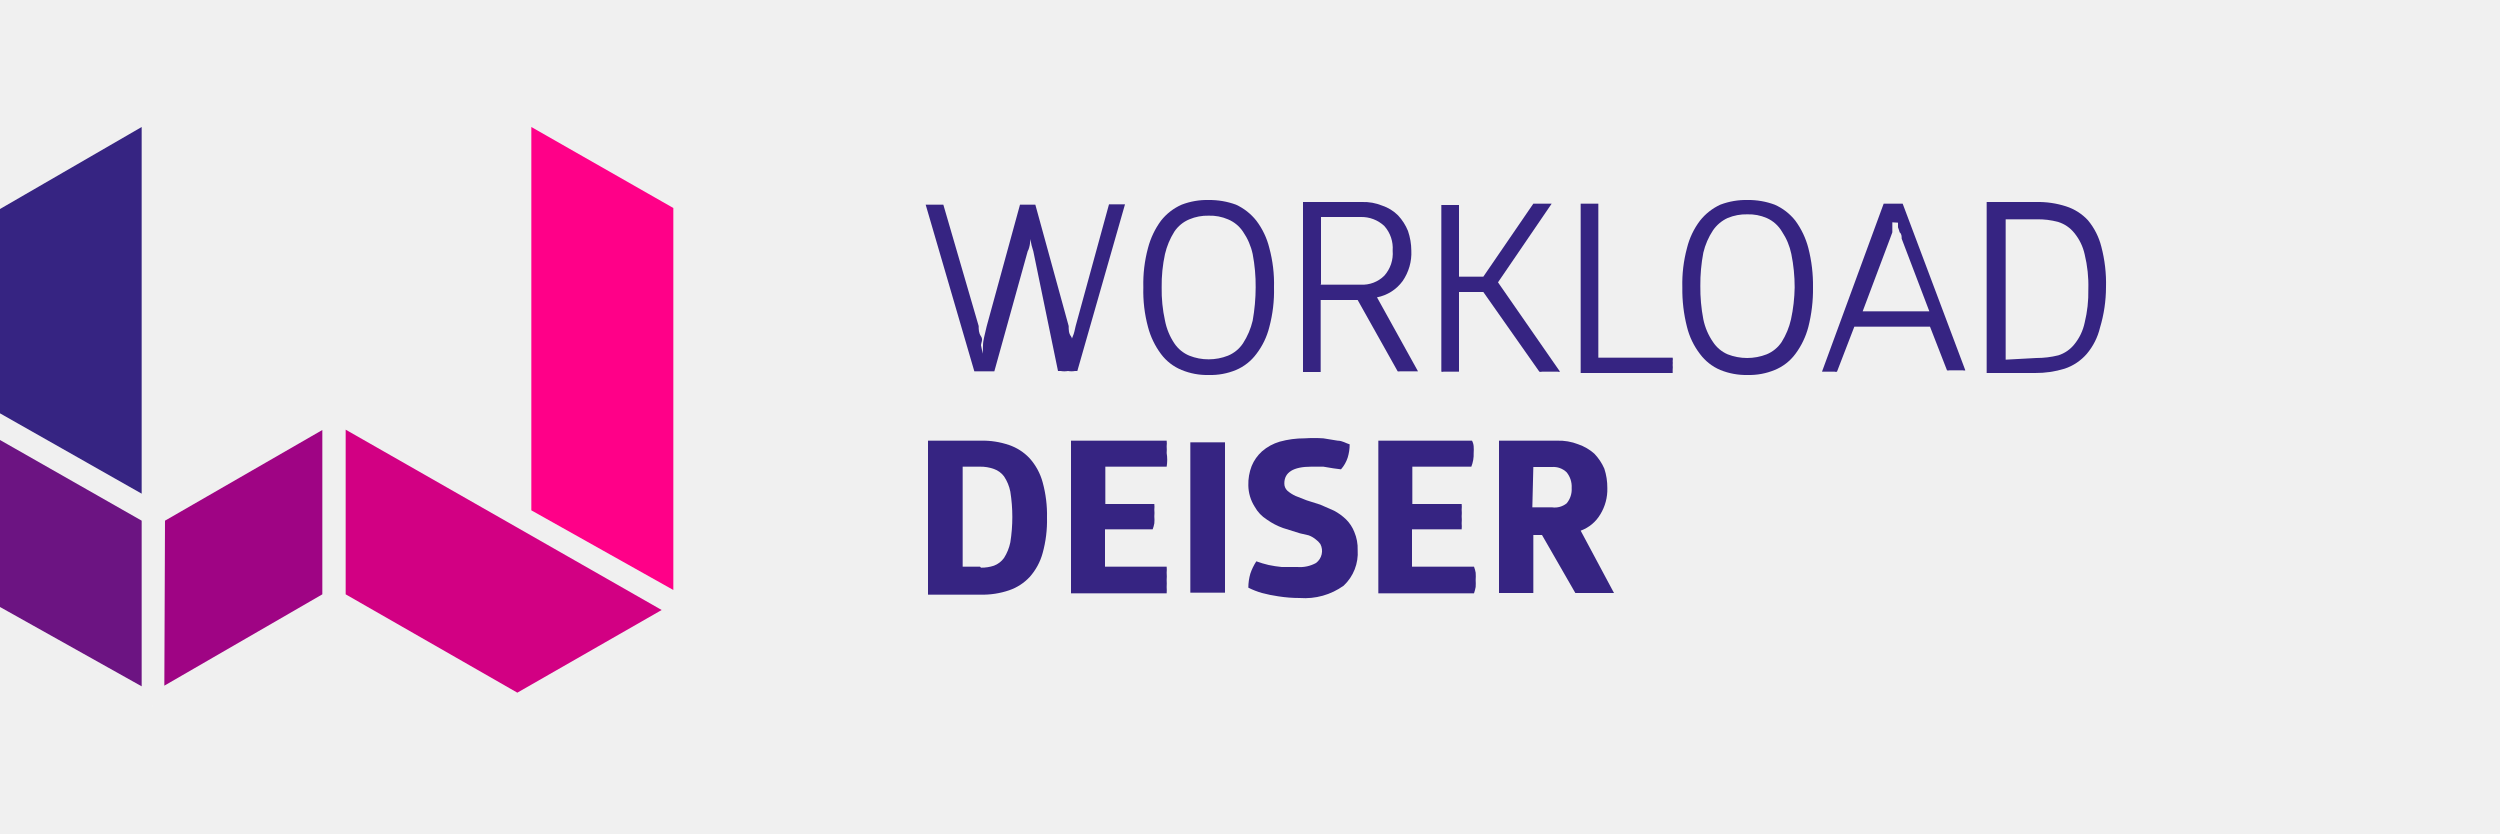
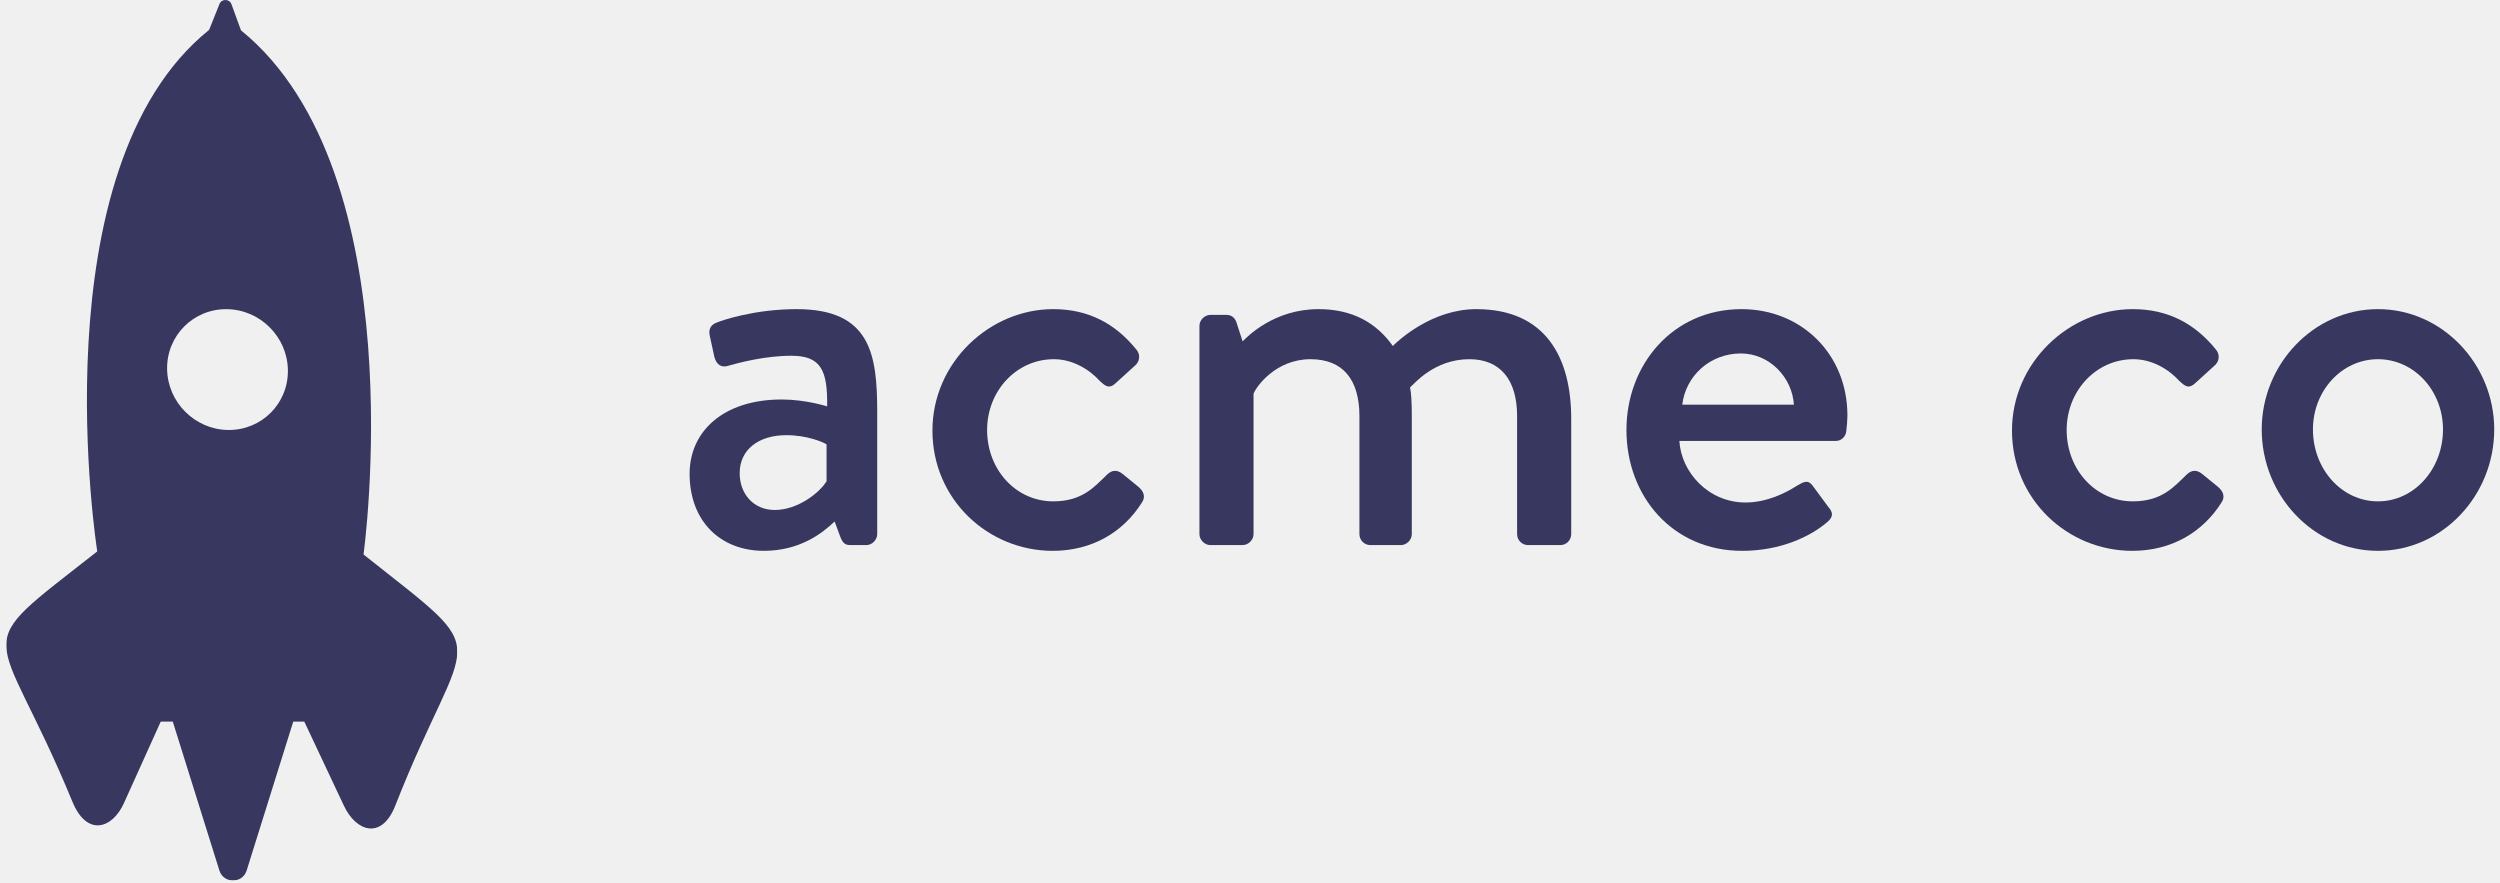
- <svg xmlns="http://www.w3.org/2000/svg" viewBox="0 0 75 25">
-   <g fill="#362482">
-     <path d="m31 7.54a2.18 2.18 0 0 1 -.09-.37c0-.1 0-.2 0-.27a2.15 2.15 0 0 1 0-.23.7.7 0 0 1 0 .23v.27s0 .23-.08.37l-1 3.6h-.14-.35-.11l-1.46-5h.06.4.07l1.06 3.64c0 .1 0 .21.07.31s0 .19 0 .27a2.27 2.27 0 0 0 .06.25 2.42 2.42 0 0 1 0-.25c0-.15.06-.34.11-.57l1-3.65h.07.33.06l1 3.64c0 .11 0 .22.07.31s0 .19 0 .27v.24a2.08 2.08 0 0 1 0-.23c0-.08 0-.16.05-.27s.06-.2.09-.32l1-3.65h.06.36.06l-1.43 5h-.07a.58.58 0 0 1 -.21 0 .61.61 0 0 1 -.22 0h-.08z" />
-     <path d="m34.3 8.62a4.11 4.11 0 0 1 .14-1.18 2.41 2.41 0 0 1 .39-.82 1.62 1.62 0 0 1 .62-.48 2.12 2.12 0 0 1 .81-.14 2.31 2.31 0 0 1 .82.14 1.67 1.67 0 0 1 .61.48 2.24 2.24 0 0 1 .39.82 4.11 4.11 0 0 1 .14 1.18 4.18 4.18 0 0 1 -.14 1.19 2.19 2.19 0 0 1 -.39.81 1.48 1.48 0 0 1 -.61.48 2 2 0 0 1 -.82.15 2 2 0 0 1 -.81-.15 1.45 1.45 0 0 1 -.62-.48 2.35 2.35 0 0 1 -.39-.81 4.13 4.13 0 0 1 -.14-1.19zm3.37 0a5.09 5.09 0 0 0 -.09-1 1.88 1.88 0 0 0 -.29-.67 1 1 0 0 0 -.45-.37 1.36 1.36 0 0 0 -.58-.11 1.4 1.4 0 0 0 -.58.11 1 1 0 0 0 -.45.37 2.21 2.21 0 0 0 -.28.67 4.41 4.41 0 0 0 -.1 1 4.3 4.3 0 0 0 .1 1 1.86 1.86 0 0 0 .28.68 1 1 0 0 0 .45.37 1.54 1.54 0 0 0 .58.11 1.58 1.58 0 0 0 .58-.11 1 1 0 0 0 .45-.37 2.17 2.17 0 0 0 .29-.68 5.74 5.74 0 0 0 .09-1z" />
-     <path d="m40.86 6.06a1.48 1.48 0 0 1 .61.11 1.2 1.2 0 0 1 .47.29 1.51 1.51 0 0 1 .3.47 1.87 1.87 0 0 1 .1.59 1.48 1.48 0 0 1 -.26.91 1.24 1.24 0 0 1 -.77.49l1.23 2.22h-.07-.23-.24a.15.15 0 0 1 -.07 0l-1.2-2.14h-1.11v2.16h-.06-.19-.22-.06v-5.1zm-1.24 2.48h1.2a.93.93 0 0 0 .71-.27 1 1 0 0 0 .25-.75 1 1 0 0 0 -.25-.74 1 1 0 0 0 -.71-.27h-1.19v2z" />
-     <path d="m46 6.11h.11.32.12l-1.61 2.36 1.86 2.68a.11.11 0 0 1 -.07 0h-.23-.24a.11.11 0 0 1 -.08 0l-1.68-2.39h-.73v2.39h-.06-.2-.2a.11.11 0 0 1 -.07 0v-5h.08.39.06v2.15h.73z" />
-     <path d="m47.42 6.11h.06.4.07v4.62h2.23a.22.22 0 0 1 0 .1.49.49 0 0 1 0 .12.57.57 0 0 1 0 .14.87.87 0 0 1 0 .1h-2.76z" />
-     <path d="m50.47 8.62a4.11 4.11 0 0 1 .14-1.18 2.24 2.24 0 0 1 .39-.82 1.67 1.67 0 0 1 .61-.48 2.17 2.17 0 0 1 .82-.14 2.25 2.25 0 0 1 .81.14 1.62 1.62 0 0 1 .62.48 2.41 2.41 0 0 1 .39.82 4.49 4.49 0 0 1 .14 1.18 4.57 4.57 0 0 1 -.14 1.19 2.35 2.35 0 0 1 -.39.81 1.45 1.45 0 0 1 -.62.48 2 2 0 0 1 -.81.15 2.07 2.07 0 0 1 -.82-.15 1.48 1.48 0 0 1 -.61-.48 2.19 2.19 0 0 1 -.39-.81 4.52 4.52 0 0 1 -.14-1.19zm3.37 0a5 5 0 0 0 -.1-1 1.88 1.88 0 0 0 -.28-.67 1 1 0 0 0 -.46-.41 1.36 1.36 0 0 0 -.58-.11 1.44 1.44 0 0 0 -.59.11 1.08 1.08 0 0 0 -.44.37 2.08 2.08 0 0 0 -.29.67 5.09 5.09 0 0 0 -.09 1 5 5 0 0 0 .09 1 1.86 1.86 0 0 0 .29.68 1 1 0 0 0 .44.37 1.61 1.61 0 0 0 1.17 0 1 1 0 0 0 .45-.37 2.18 2.18 0 0 0 .28-.68 4.87 4.87 0 0 0 .11-.96z" />
-     <path d="m56.51 6.11h.07.42.08l1.88 5a.09.09 0 0 1 -.07 0h-.22-.19a.11.11 0 0 1 -.07 0l-.51-1.31h-2.27l-.52 1.35a.09.09 0 0 1 -.07 0h-.19-.19a.05.05 0 0 1 0 0zm.26.56v.14s0 .1 0 .16l-.07.19-.82 2.18h2l-.83-2.18c0-.07 0-.14-.06-.19a1.31 1.31 0 0 0 -.05-.15v-.14z" />
-     <path d="m61.09 6.06a2.73 2.73 0 0 1 .89.13 1.53 1.53 0 0 1 .66.42 2 2 0 0 1 .4.79 4.31 4.31 0 0 1 .14 1.22 4.23 4.23 0 0 1 -.18 1.21 1.9 1.9 0 0 1 -.4.79 1.51 1.51 0 0 1 -.66.44 2.93 2.93 0 0 1 -.89.13h-1.45v-5.13zm0 4.68a2.71 2.71 0 0 0 .66-.08 1 1 0 0 0 .48-.33 1.52 1.52 0 0 0 .31-.65 3.83 3.83 0 0 0 .11-1 3.93 3.93 0 0 0 -.11-1.05 1.53 1.53 0 0 0 -.31-.64 1 1 0 0 0 -.48-.33 2.25 2.25 0 0 0 -.66-.08h-.92v4.21z" />
-     <path d="m29.43 13.22a2.43 2.43 0 0 1 .84.13 1.51 1.51 0 0 1 .62.4 1.77 1.77 0 0 1 .39.72 3.7 3.7 0 0 1 .13 1.06 3.66 3.66 0 0 1 -.13 1.06 1.78 1.78 0 0 1 -.39.72 1.51 1.51 0 0 1 -.62.4 2.47 2.47 0 0 1 -.84.13h-1.59v-4.62zm0 3.81a1.18 1.18 0 0 0 .39-.06.66.66 0 0 0 .3-.23 1.39 1.39 0 0 0 .19-.47 4.84 4.84 0 0 0 0-1.52 1.25 1.25 0 0 0 -.19-.46.64.64 0 0 0 -.3-.22 1.18 1.18 0 0 0 -.42-.07h-.52v3h.52z" />
-     <path d="m35 13.22a.71.71 0 0 1 0 .17 1.36 1.36 0 0 1 0 .2 1.27 1.27 0 0 1 0 .41h-1.84v1.12h1.47a.85.85 0 0 1 0 .17 1.12 1.12 0 0 1 0 .2 1.25 1.25 0 0 1 0 .21 1 1 0 0 1 -.05.18h-1.43v1.12h1.85a1 1 0 0 1 0 .18 1.46 1.46 0 0 1 0 .22 1.77 1.77 0 0 1 0 .21 1.33 1.33 0 0 1 0 .19h-2.87v-4.58z" />
-     <path d="m35.72 13.27h.14.16.42.17.14v4.51h-.14-.17-.44-.16-.13v-4.51z" />
-     <path d="m37.45 14.56a1.5 1.5 0 0 1 .1-.58 1.22 1.22 0 0 1 .31-.44 1.42 1.42 0 0 1 .53-.29 2.78 2.78 0 0 1 .75-.1 4.39 4.39 0 0 1 .56 0l.43.07c.14 0 .25.08.36.11a1.34 1.34 0 0 1 -.06.4 1 1 0 0 1 -.2.35l-.23-.03-.3-.05h-.36c-.54 0-.81.17-.81.5a.29.29 0 0 0 .09.22 1 1 0 0 0 .25.16l.33.13.41.13.41.18a1.58 1.58 0 0 1 .36.26 1.09 1.09 0 0 1 .25.38 1.27 1.27 0 0 1 .1.54 1.34 1.34 0 0 1 -.42 1.07 2 2 0 0 1 -1.32.37 4.06 4.06 0 0 1 -.64-.05 4.19 4.19 0 0 1 -.49-.1 2.34 2.34 0 0 1 -.41-.16 1.52 1.52 0 0 1 .06-.42 1.59 1.59 0 0 1 .18-.37 3.25 3.25 0 0 0 .37.11 3.59 3.59 0 0 0 .39.06h.47a1 1 0 0 0 .56-.12.45.45 0 0 0 .13-.57.62.62 0 0 0 -.14-.14.72.72 0 0 0 -.21-.12l-.26-.06-.51-.16a2 2 0 0 1 -.48-.25 1.07 1.07 0 0 1 -.37-.39 1.22 1.22 0 0 1 -.19-.64z" />
-     <path d="m44.16 13.22a.42.42 0 0 1 .05.17 1.36 1.36 0 0 1 0 .2 1 1 0 0 1 -.07.41h-1.77v1.12h1.48a.85.85 0 0 1 0 .17 1.12 1.12 0 0 1 0 .2 1.25 1.25 0 0 1 0 .21 1 1 0 0 1 0 .18h-1.49v1.12h1.86a1 1 0 0 1 .05.18 1.5 1.5 0 0 1 0 .22 1.65 1.65 0 0 1 0 .21 1.33 1.33 0 0 1 -.05.19h-2.87v-4.58z" />
-     <path d="m46.71 13.22a1.59 1.59 0 0 1 .64.11 1.41 1.41 0 0 1 .48.28 1.54 1.54 0 0 1 .3.45 1.81 1.81 0 0 1 .09.58 1.43 1.43 0 0 1 -.21.79 1.13 1.13 0 0 1 -.59.49l1 1.87h-.16-.18-.49-.18-.15l-1-1.74h-.26v1.74h-.13-.16-.45-.17-.12v-4.57zm-.74 2h.59a.57.57 0 0 0 .44-.12.65.65 0 0 0 .15-.46.68.68 0 0 0 -.15-.47.57.57 0 0 0 -.44-.16h-.56z" />
+ <svg xmlns="http://www.w3.org/2000/svg" height="83" viewBox="0 0 235 83" width="235">
+   <mask id="a" fill="#fff">
+     <path d="m42.986 0h-42.396v82.766h42.396z" fill="#fff" fill-rule="evenodd" />
+   </mask>
+   <g fill="none" fill-rule="evenodd">
+     <g fill="#373760" transform="translate(64 29)">
+       <path d="m8.829 18.938c2.163 0 4.219-1.623 4.869-2.705v-3.462c-.325-.216-1.84-.865-3.787-.865-2.597 0-4.382 1.352-4.382 3.57 0 1.947 1.299 3.462 3.3 3.462m.649-10.386c2.272 0 4.274.649 4.274.649.053-3.408-.596-4.76-3.355-4.76-2.488 0-4.922.649-6.058.973-.649.162-1.028-.27-1.19-.865l-.433-2.002c-.162-.703.216-1.082.703-1.244.379-.163 3.462-1.244 7.466-1.244 6.924 0 7.573 4.219 7.573 9.629v11.521c0 .542-.488 1.029-1.028 1.029h-1.515c-.487 0-.703-.217-.919-.758l-.541-1.46c-1.191 1.136-3.3 2.758-6.654 2.758-4.057 0-6.978-2.758-6.978-7.248 0-3.949 3.137-6.978 8.655-6.978" />
+       <path d="m35.009.059c3.3 0 5.842 1.352 7.844 3.84.378.488.27 1.137-.217 1.515l-1.785 1.623c-.649.595-1.028.163-1.46-.216-.974-1.082-2.543-2.056-4.328-2.056-3.516 0-6.275 2.976-6.275 6.654 0 3.732 2.705 6.708 6.221 6.708 2.759 0 3.895-1.407 5.031-2.488.487-.488.973-.488 1.46-.109l1.461 1.19c.541.433.757.974.379 1.515-1.732 2.759-4.652 4.544-8.385 4.544-6.059 0-11.306-4.815-11.306-11.306 0-6.383 5.356-11.414 11.36-11.414" />
+       <path d="m48.748 1.628c0-.541.487-1.028 1.027-1.028h1.515c.488 0 .758.271.92.649l.595 1.84c.487-.488 2.975-3.03 7.141-3.03 3.137 0 5.409 1.244 6.978 3.462.595-.595 3.732-3.462 7.843-3.462 6.6 0 8.926 4.652 8.926 10.278v10.873c0 .541-.433 1.028-1.028 1.028h-3.029c-.595 0-1.028-.487-1.028-1.028v-11.089c0-3.408-1.568-5.356-4.49-5.356-3.299 0-5.193 2.327-5.572 2.651.109.487.163 1.515.163 2.597v11.197c0 .541-.487 1.028-1.028 1.028h-2.867c-.595 0-1.028-.487-1.028-1.028v-11.089c0-3.463-1.569-5.356-4.598-5.356-3.245 0-5.085 2.543-5.355 3.246v13.199c0 .541-.487 1.028-1.028 1.028h-3.03c-.54 0-1.027-.487-1.027-1.028z" />
+       <path d="m104.627 9.039c-.162-2.596-2.326-4.814-4.976-4.814-2.921 0-5.194 2.109-5.518 4.814zm-4.922-8.98c5.625 0 9.953 4.22 9.953 10.008 0 .378-.054 1.082-.108 1.46-.054.542-.487.92-.974.92h-14.714c.163 2.921 2.705 5.788 6.221 5.788 1.948 0 3.733-.865 4.815-1.569.649-.378 1.028-.595 1.46-.054l1.515 2.056c.379.433.541.866-.108 1.406-1.569 1.353-4.382 2.705-8.007 2.705-6.545 0-10.872-5.139-10.872-11.36 0-6.113 4.327-11.36 10.819-11.36z" />
+       <path d="m136.487.059c3.3 0 5.842 1.352 7.844 3.84.378.488.27 1.137-.217 1.515l-1.785 1.623c-.649.595-1.028.163-1.46-.216-.974-1.082-2.543-2.056-4.328-2.056-3.516 0-6.275 2.976-6.275 6.654 0 3.732 2.705 6.708 6.221 6.708 2.759 0 3.895-1.407 5.031-2.488.487-.488.973-.488 1.46-.109l1.461 1.19c.541.433.757.974.379 1.515-1.732 2.759-4.652 4.544-8.385 4.544-6.059 0-11.306-4.815-11.306-11.306 0-6.383 5.356-11.414 11.36-11.414" />
+       <path d="m159.529 18.127c3.409 0 6.113-3.03 6.113-6.762 0-3.624-2.704-6.6-6.113-6.6-3.408 0-6.113 2.976-6.113 6.6 0 3.732 2.705 6.762 6.113 6.762m0-18.068c6.059 0 10.928 5.194 10.928 11.306 0 6.221-4.869 11.414-10.928 11.414-6.058 0-10.927-5.193-10.927-11.414 0-6.112 4.869-11.306 10.927-11.306" />
+     </g>
+     <path d="m21.45 40.418c-3.135-.037-5.705-2.607-5.742-5.744-.036-3.135 2.477-5.647 5.612-5.612 3.136.035 5.707 2.607 5.743 5.743.037 3.137-2.476 5.649-5.613 5.613m12.721 11.702s4.986-35.847-11.52-49.271l-.893-2.452c-.19-.521-.923-.533-1.129-.017l-.972 2.428c-16.213 13.043-10.516 49.025-10.516 49.025-12.534 9.85-9.485 6.159-2.332 23.531 1.363 3.317 3.753 2.535 4.834.141 1.08-2.391 3.466-7.673 3.466-7.673h1.133l4.379 13.991c.393 1.257 2.172 1.257 2.566 0l4.378-13.991h1.04s2.59 5.494 3.726 7.912c1.136 2.419 3.543 3.255 4.832-.031 6.755-17.212 9.771-13.453-2.992-23.593" fill="#373760" mask="url(#a)" />
  </g>
-   <path d="m4.58 21.19.01-.01z" fill="#891e80" />
-   <path d="m4.93 20.57 4.74-2.74v-4.93l-4.72 2.72z" fill="#9f0484" />
-   <path d="m4.58 21.17v.02l.01-.01z" fill="#fff" />
-   <path d="m10.37 17.83 5.15 2.95 4.33-2.48-9.48-5.41z" fill="#d20083" />
-   <path d="m4.25 15.62-4.25-2.42v5.01l4.25 2.38z" fill="#6c1482" />
-   <path d="m0 6.27v6.13l4.25 2.41v-11z" fill="#362482" />
-   <path d="m20.2 6.24-4.26-2.43v11.5l4.26 2.39z" fill="#f08" />
</svg>
